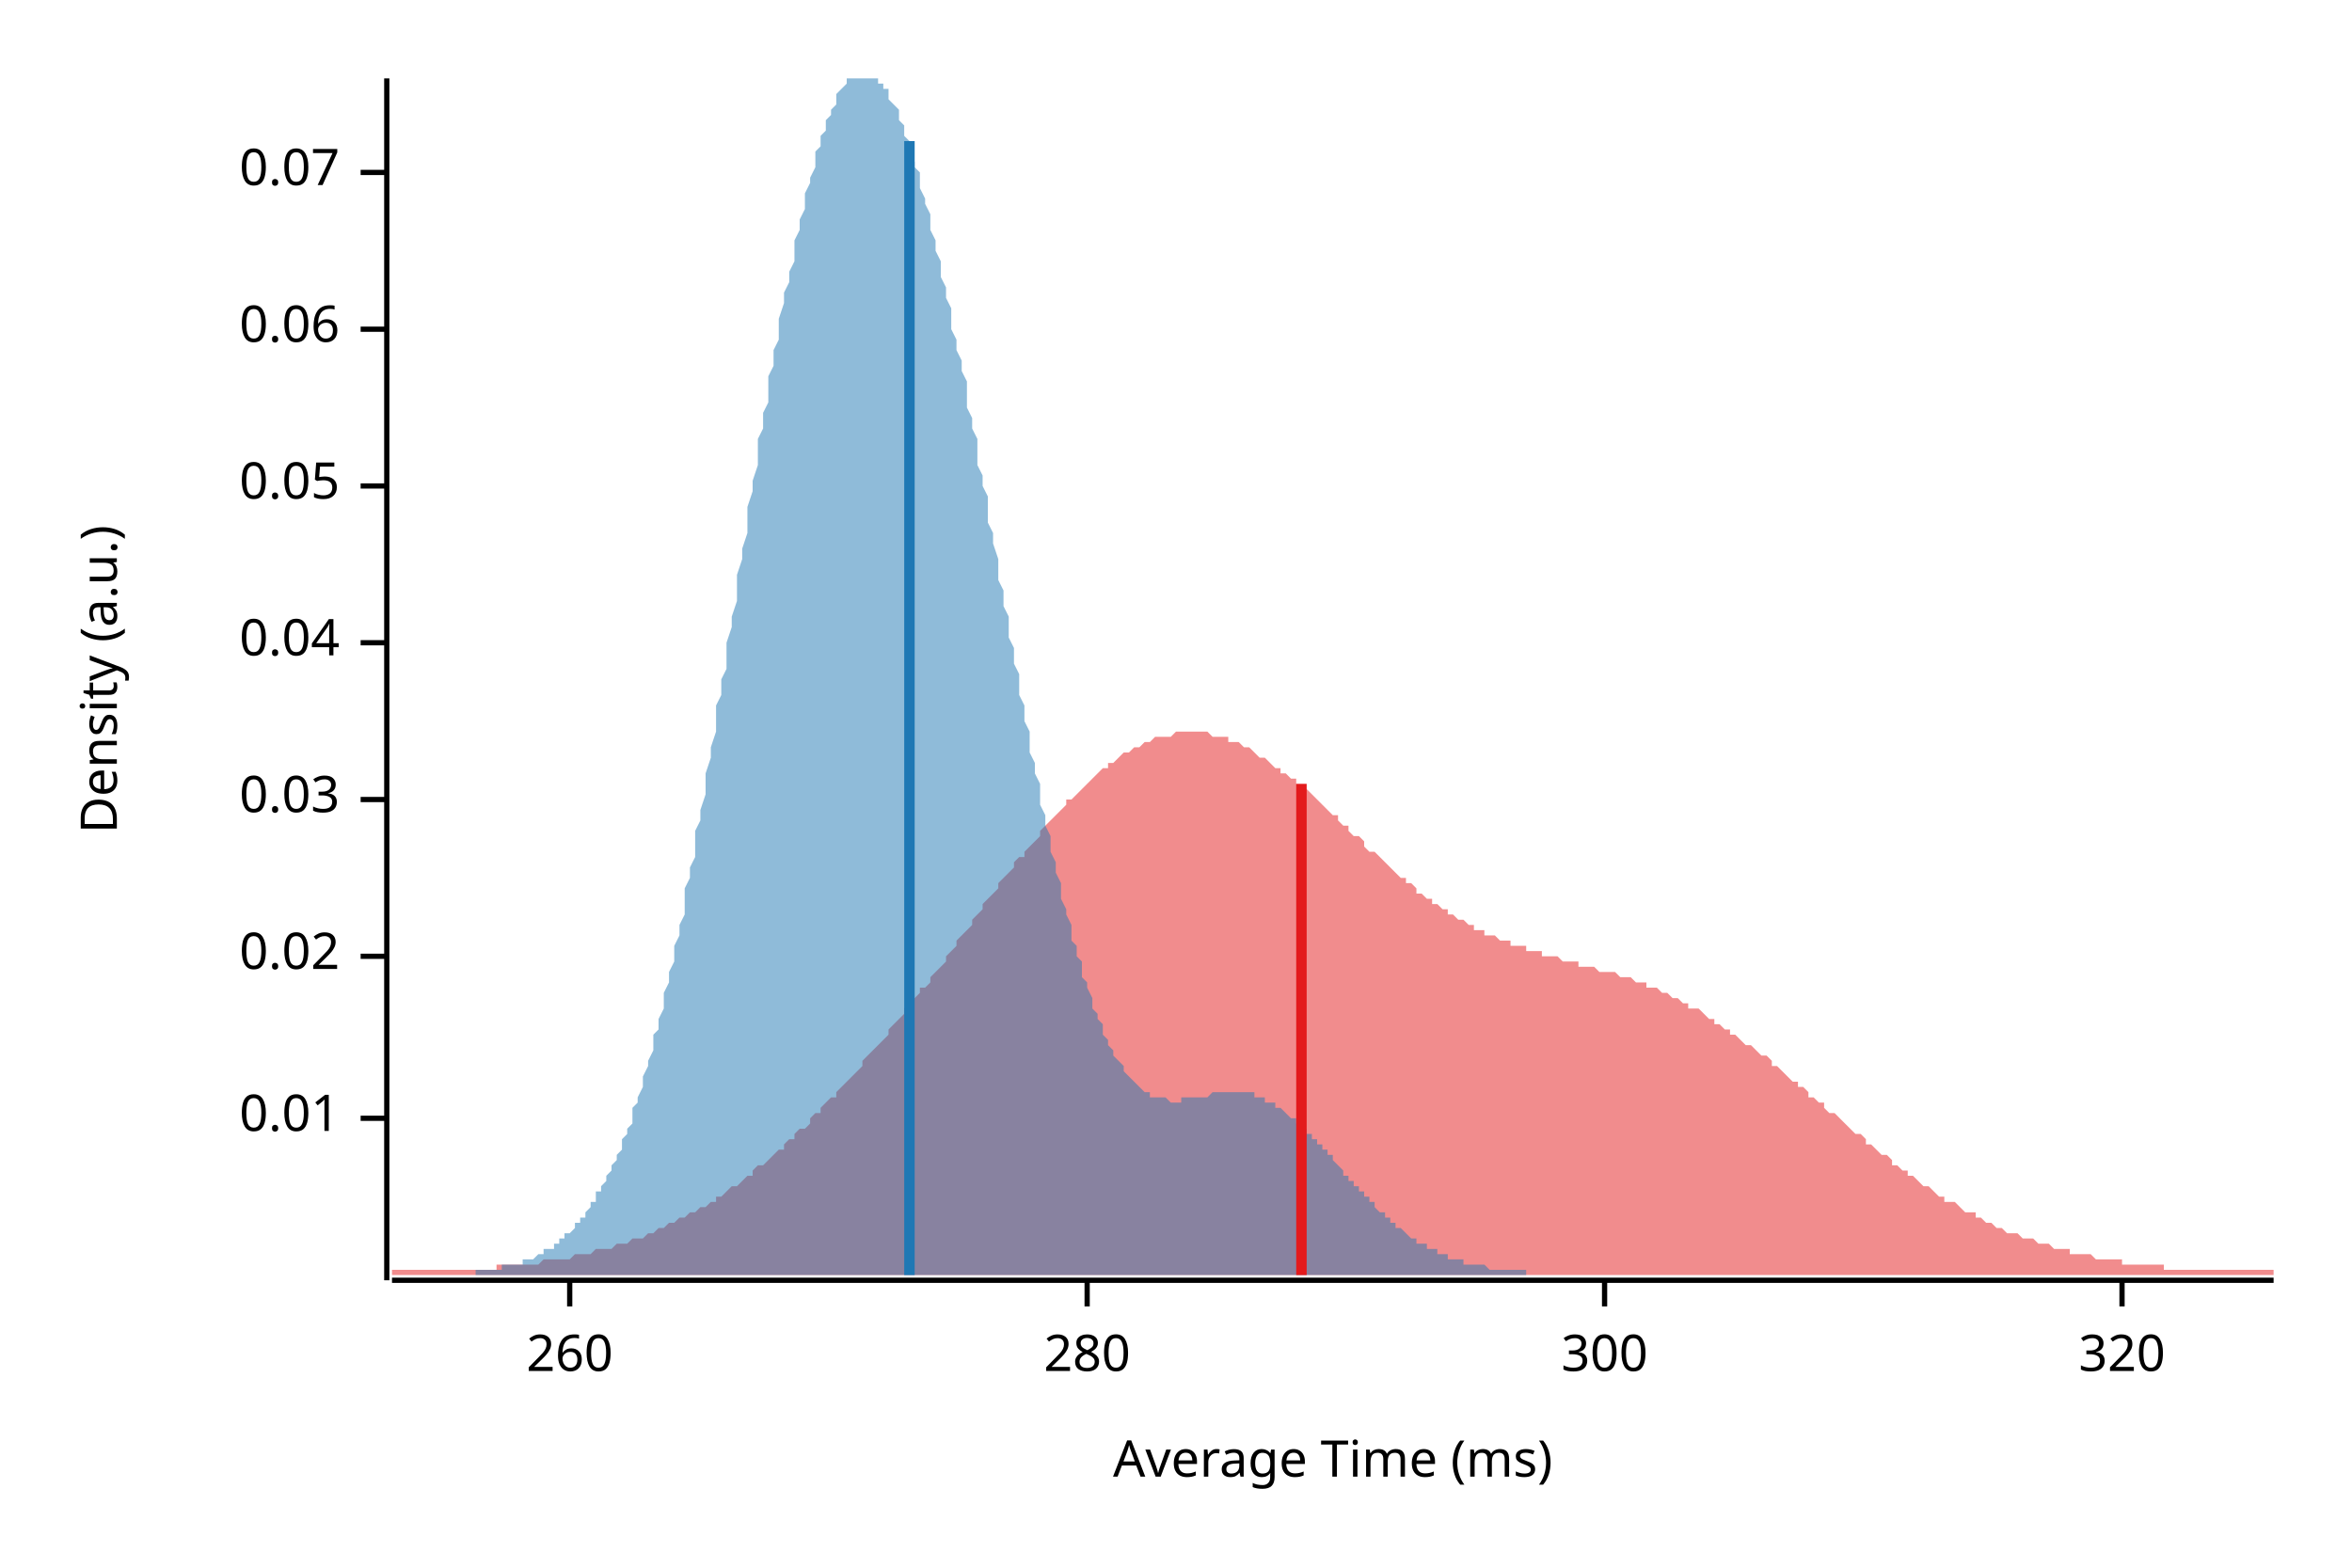
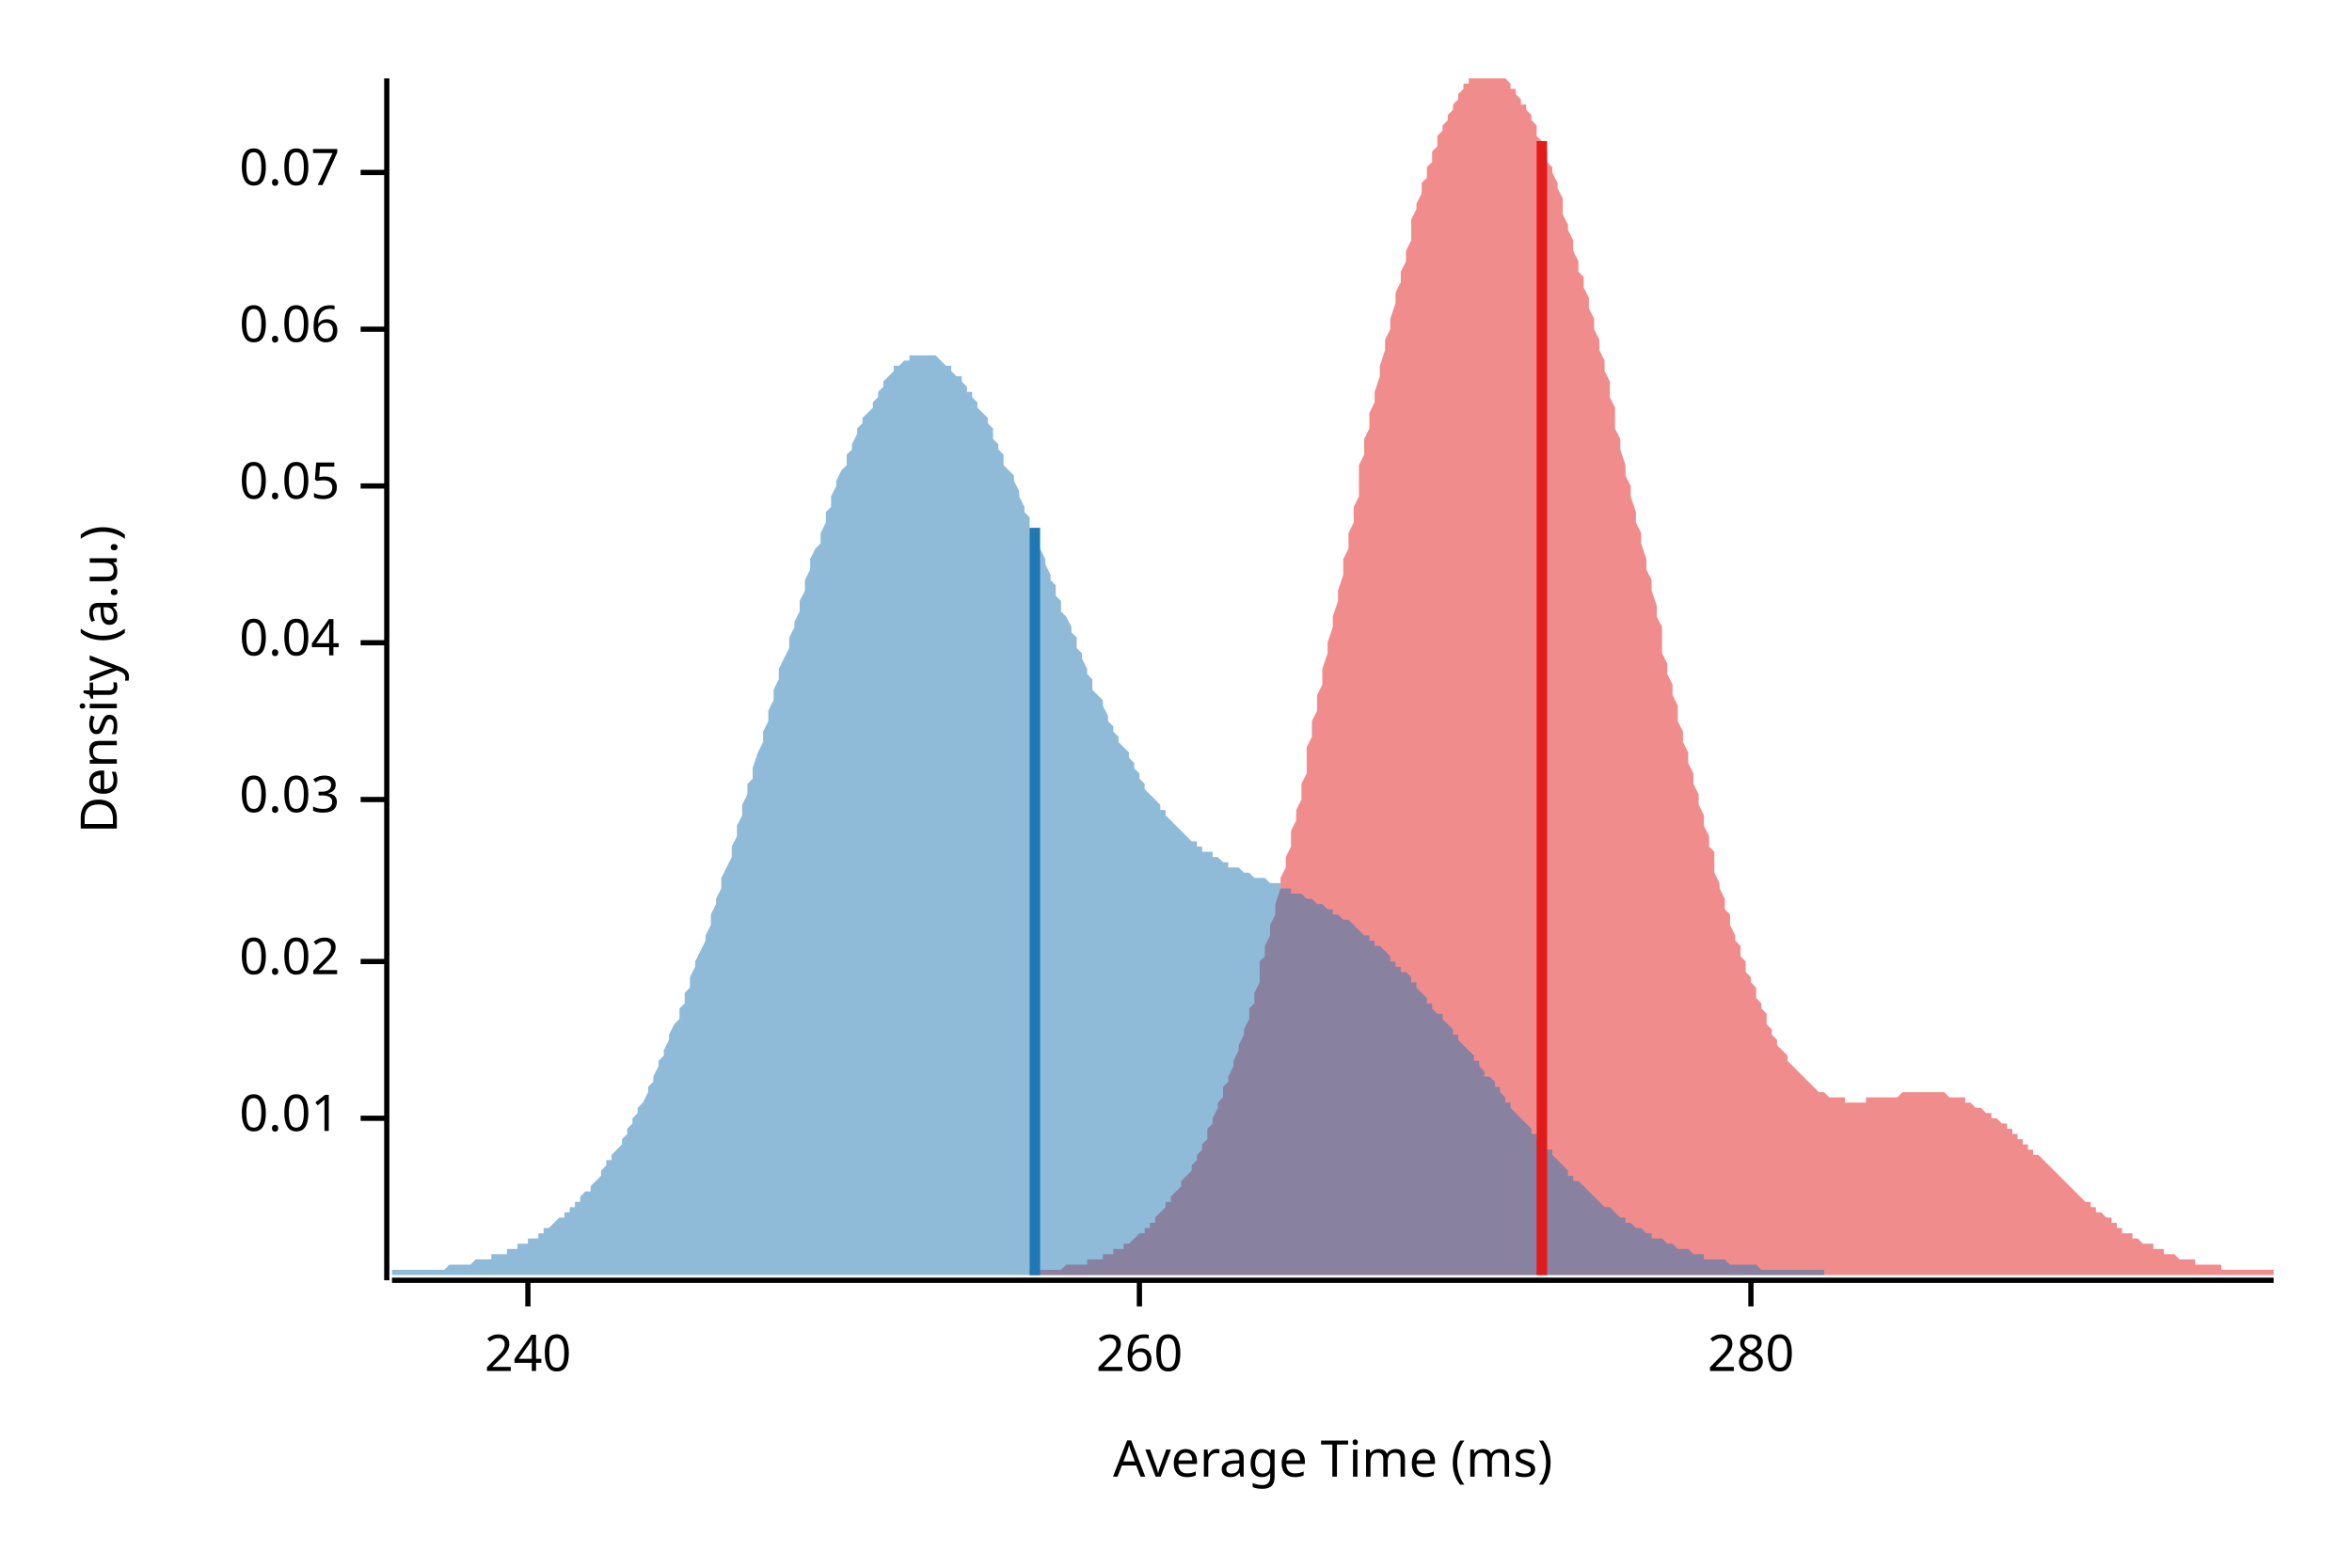
<svg xmlns="http://www.w3.org/2000/svg" width="450" height="300" viewBox="0 0 450 300">
  <text x="15" y="130" dy="0.76em" text-anchor="middle" font-family="sans-serif" font-size="9.677" opacity="1" fill="#000000" transform="rotate(270, 15, 130)">
Density (a.u.)
</text>
  <text x="255" y="285" dy="-0.5ex" text-anchor="middle" font-family="sans-serif" font-size="9.677" opacity="1" fill="#000000">
Average Time (ms)
</text>
  <polyline fill="none" opacity="1" stroke="#000000" stroke-width="1" points="74,15 74,245 " />
  <text x="65" y="214" dy="0.5ex" text-anchor="end" font-family="sans-serif" font-size="9.677" opacity="1" fill="#000000">
0.01
</text>
  <polyline fill="none" opacity="1" stroke="#000000" stroke-width="1" points="69,214 74,214 " />
-   <text x="65" y="183" dy="0.5ex" text-anchor="end" font-family="sans-serif" font-size="9.677" opacity="1" fill="#000000">
+   <text x="65" y="184" dy="0.5ex" text-anchor="end" font-family="sans-serif" font-size="9.677" opacity="1" fill="#000000">
0.02
</text>
-   <polyline fill="none" opacity="1" stroke="#000000" stroke-width="1" points="69,183 74,183 " />
+   <polyline fill="none" opacity="1" stroke="#000000" stroke-width="1" points="69,184 74,184 " />
  <text x="65" y="153" dy="0.5ex" text-anchor="end" font-family="sans-serif" font-size="9.677" opacity="1" fill="#000000">
0.03
</text>
  <polyline fill="none" opacity="1" stroke="#000000" stroke-width="1" points="69,153 74,153 " />
  <text x="65" y="123" dy="0.5ex" text-anchor="end" font-family="sans-serif" font-size="9.677" opacity="1" fill="#000000">
0.04
</text>
  <polyline fill="none" opacity="1" stroke="#000000" stroke-width="1" points="69,123 74,123 " />
  <text x="65" y="93" dy="0.5ex" text-anchor="end" font-family="sans-serif" font-size="9.677" opacity="1" fill="#000000">
0.05
</text>
  <polyline fill="none" opacity="1" stroke="#000000" stroke-width="1" points="69,93 74,93 " />
  <text x="65" y="63" dy="0.5ex" text-anchor="end" font-family="sans-serif" font-size="9.677" opacity="1" fill="#000000">
0.06
</text>
  <polyline fill="none" opacity="1" stroke="#000000" stroke-width="1" points="69,63 74,63 " />
  <text x="65" y="33" dy="0.5ex" text-anchor="end" font-family="sans-serif" font-size="9.677" opacity="1" fill="#000000">
0.07
</text>
  <polyline fill="none" opacity="1" stroke="#000000" stroke-width="1" points="69,33 74,33 " />
  <polyline fill="none" opacity="1" stroke="#000000" stroke-width="1" points="75,245 435,245 " />
-   <text x="109" y="255" dy="0.76em" text-anchor="middle" font-family="sans-serif" font-size="9.677" opacity="1" fill="#000000">
+   <text x="101" y="255" dy="0.76em" text-anchor="middle" font-family="sans-serif" font-size="9.677" opacity="1" fill="#000000">
+ 240
+ </text>
+   <polyline fill="none" opacity="1" stroke="#000000" stroke-width="1" points="101,245 101,250 " />
+   <text x="218" y="255" dy="0.76em" text-anchor="middle" font-family="sans-serif" font-size="9.677" opacity="1" fill="#000000">
260
</text>
-   <polyline fill="none" opacity="1" stroke="#000000" stroke-width="1" points="109,245 109,250 " />
-   <text x="208" y="255" dy="0.76em" text-anchor="middle" font-family="sans-serif" font-size="9.677" opacity="1" fill="#000000">
+   <polyline fill="none" opacity="1" stroke="#000000" stroke-width="1" points="218,245 218,250 " />
+   <text x="335" y="255" dy="0.76em" text-anchor="middle" font-family="sans-serif" font-size="9.677" opacity="1" fill="#000000">
280
</text>
-   <polyline fill="none" opacity="1" stroke="#000000" stroke-width="1" points="208,245 208,250 " />
-   <text x="307" y="255" dy="0.76em" text-anchor="middle" font-family="sans-serif" font-size="9.677" opacity="1" fill="#000000">
- 300
- </text>
-   <polyline fill="none" opacity="1" stroke="#000000" stroke-width="1" points="307,245 307,250 " />
-   <text x="406" y="255" dy="0.76em" text-anchor="middle" font-family="sans-serif" font-size="9.677" opacity="1" fill="#000000">
- 320
- </text>
-   <polyline fill="none" opacity="1" stroke="#000000" stroke-width="1" points="406,245 406,250 " />
-   <polygon opacity="0.5" fill="#E31A1C" points="75,244 75,243 76,243 77,243 77,243 78,243 79,243 80,243 80,243 81,243 82,243 82,243 83,243 84,243 85,243 85,243 86,243 87,243 87,243 88,243 89,243 90,243 90,243 91,243 92,243 93,243 93,243 94,243 95,243 95,242 96,242 97,242 98,242 98,242 99,242 100,242 100,242 101,242 102,242 103,242 103,242 104,241 105,241 106,241 106,241 107,241 108,241 108,241 109,241 110,240 111,240 111,240 112,240 113,240 113,240 114,239 115,239 116,239 116,239 117,239 118,238 119,238 119,238 120,238 121,237 121,237 122,237 123,237 124,236 124,236 125,236 126,235 126,235 127,235 128,234 129,234 129,234 130,233 131,233 131,233 132,232 133,232 134,231 134,231 135,231 136,230 137,230 137,229 138,229 139,228 139,228 140,227 141,227 142,226 142,226 143,225 144,225 144,224 145,223 146,223 147,222 147,222 148,221 149,220 150,220 150,219 151,218 152,218 152,217 153,216 154,216 155,215 155,214 156,213 157,213 157,212 158,211 159,210 160,210 160,209 161,208 162,207 163,206 163,206 164,205 165,204 165,203 166,202 167,201 168,200 168,200 169,199 170,198 170,197 171,196 172,195 173,194 173,193 174,192 175,191 176,190 176,189 177,189 178,188 178,187 179,186 180,185 181,184 181,183 182,182 183,181 183,180 184,179 185,178 186,177 186,176 187,175 188,174 188,173 189,172 190,171 191,170 191,169 192,168 193,167 194,166 194,165 195,164 196,164 196,163 197,162 198,161 199,160 199,159 200,158 201,157 201,157 202,156 203,155 204,154 204,153 205,153 206,152 207,151 207,151 208,150 209,149 209,149 210,148 211,147 212,147 212,146 213,146 214,145 214,145 215,144 216,144 217,143 217,143 218,143 219,142 220,142 220,142 221,141 222,141 222,141 223,141 224,141 225,140 225,140 226,140 227,140 227,140 228,140 229,140 230,140 230,140 231,140 232,141 232,141 233,141 234,141 235,141 235,142 236,142 237,142 238,143 238,143 239,143 240,144 240,144 241,145 242,145 243,146 243,146 244,147 245,147 245,148 246,148 247,149 248,149 248,150 249,151 250,151 251,152 251,152 252,153 253,154 253,154 254,155 255,156 256,156 256,157 257,158 258,158 258,159 259,160 260,160 261,161 261,162 262,163 263,163 264,164 264,164 265,165 266,166 266,166 267,167 268,168 269,168 269,169 270,169 271,170 271,171 272,171 273,172 274,172 274,173 275,173 276,174 277,174 277,175 278,175 279,176 279,176 280,176 281,177 282,177 282,178 283,178 284,178 284,179 285,179 286,179 287,180 287,180 288,180 289,180 289,181 290,181 291,181 292,181 292,182 293,182 294,182 295,182 295,183 296,183 297,183 297,183 298,183 299,184 300,184 300,184 301,184 302,184 302,185 303,185 304,185 305,185 305,185 306,186 307,186 308,186 308,186 309,186 310,187 310,187 311,187 312,187 313,188 313,188 314,188 315,188 315,189 316,189 317,189 318,190 318,190 319,190 320,191 321,191 321,191 322,192 323,192 323,193 324,193 325,193 326,194 326,194 327,195 328,195 328,196 329,196 330,197 331,197 331,198 332,198 333,199 333,199 334,200 335,200 336,201 336,201 337,202 338,202 339,203 339,204 340,204 341,205 341,205 342,206 343,207 344,207 344,208 345,208 346,209 346,210 347,210 348,211 349,211 349,212 350,213 351,213 352,214 352,214 353,215 354,216 354,216 355,217 356,217 357,218 357,219 358,219 359,220 359,220 360,221 361,221 362,222 362,223 363,223 364,224 365,224 365,225 366,225 367,226 367,226 368,227 369,227 370,228 370,228 371,229 372,229 372,230 373,230 374,230 375,231 375,231 376,232 377,232 378,232 378,233 379,233 380,234 380,234 381,234 382,235 383,235 383,235 384,236 385,236 385,236 386,236 387,237 388,237 388,237 389,237 390,238 390,238 391,238 392,238 393,239 393,239 394,239 395,239 396,239 396,240 397,240 398,240 398,240 399,240 400,240 401,241 401,241 402,241 403,241 403,241 404,241 405,241 406,241 406,242 407,242 408,242 409,242 409,242 410,242 411,242 411,242 412,242 413,242 414,242 414,243 415,243 416,243 416,243 417,243 418,243 419,243 419,243 420,243 421,243 422,243 422,243 423,243 424,243 424,243 425,243 426,243 427,243 427,243 428,243 429,243 429,243 430,243 431,243 432,243 432,243 433,243 434,243 435,243 435,244 75,244 " />
-   <polygon opacity="0.5" fill="#1F78B4" points="91,243 92,243 92,243 92,243 93,243 93,243 94,243 94,243 94,243 95,243 95,243 96,243 96,243 96,242 97,242 97,242 98,242 98,242 98,242 99,242 99,242 100,242 100,242 100,241 101,241 101,241 102,241 102,241 102,241 103,240 103,240 104,240 104,240 104,239 105,239 105,239 106,239 106,238 106,238 107,238 107,237 108,237 108,237 108,236 109,236 109,236 110,235 110,235 110,234 111,234 111,233 112,233 112,232 112,232 113,231 113,230 114,230 114,229 114,228 115,228 115,227 116,226 116,225 116,225 117,224 117,223 118,222 118,221 119,220 119,219 119,218 120,217 120,216 121,215 121,213 121,212 122,211 122,210 123,208 123,207 123,206 124,204 124,203 125,201 125,200 125,198 126,197 126,195 127,193 127,192 127,190 128,188 128,186 129,184 129,182 129,181 130,179 130,177 131,175 131,172 131,170 132,168 132,166 133,164 133,162 133,159 134,157 134,155 135,152 135,150 135,148 136,145 136,143 137,140 137,138 137,135 138,133 138,130 139,128 139,125 139,123 140,120 140,118 141,115 141,113 141,110 142,107 142,105 143,102 143,100 143,97 144,94 144,92 145,89 145,87 145,84 146,82 146,79 147,77 147,75 147,72 148,70 148,67 149,65 149,63 149,61 150,58 150,56 151,54 151,52 152,50 152,48 152,46 153,44 153,42 154,40 154,39 154,37 155,35 155,34 156,32 156,31 156,29 157,28 157,26 158,25 158,24 158,23 159,22 159,21 160,20 160,19 160,18 161,17 161,17 162,16 162,16 162,15 163,15 163,15 164,15 164,15 164,15 165,15 165,15 166,15 166,15 166,15 167,15 167,15 168,15 168,15 168,16 169,16 169,17 170,17 170,18 170,19 171,20 171,20 172,21 172,22 172,23 173,24 173,26 174,27 174,28 174,29 175,31 175,32 176,33 176,35 176,36 177,38 177,39 178,41 178,43 178,44 179,46 179,48 180,50 180,52 180,53 181,55 181,57 182,59 182,61 182,63 183,65 183,67 184,69 184,71 185,73 185,76 185,78 186,80 186,82 187,84 187,86 187,89 188,91 188,93 189,95 189,98 189,100 190,102 190,104 191,107 191,109 191,111 192,113 192,116 193,118 193,120 193,122 194,124 194,127 195,129 195,131 195,133 196,135 196,138 197,140 197,142 197,144 198,146 198,148 199,150 199,152 199,154 200,156 200,158 201,160 201,162 201,163 202,165 202,167 203,169 203,170 203,172 204,174 204,175 205,177 205,178 205,180 206,181 206,183 207,184 207,186 207,187 208,188 208,189 209,191 209,192 209,193 210,194 210,195 211,196 211,197 211,198 212,199 212,200 213,201 213,201 213,202 214,203 214,203 215,204 215,205 215,205 216,206 216,206 217,207 217,207 218,208 218,208 218,208 219,209 219,209 220,209 220,209 220,210 221,210 221,210 222,210 222,210 222,210 223,210 223,210 224,211 224,211 224,211 225,211 225,211 226,211 226,210 226,210 227,210 227,210 228,210 228,210 228,210 229,210 229,210 230,210 230,210 230,210 231,210 231,210 232,209 232,209 232,209 233,209 233,209 234,209 234,209 234,209 235,209 235,209 236,209 236,209 236,209 237,209 237,209 238,209 238,209 238,209 239,209 239,209 240,209 240,210 240,210 241,210 241,210 242,210 242,210 242,211 243,211 243,211 244,211 244,212 244,212 245,212 245,212 246,213 246,213 246,213 247,214 247,214 248,214 248,215 248,215 249,215 249,216 250,216 250,217 251,217 251,217 251,218 252,218 252,219 253,219 253,220 253,220 254,220 254,221 255,221 255,222 255,222 256,223 256,223 257,224 257,224 257,225 258,225 258,226 259,226 259,226 259,227 260,227 260,228 261,228 261,229 261,229 262,229 262,230 263,230 263,231 263,231 264,232 264,232 265,232 265,233 265,233 266,233 266,234 267,234 267,234 267,235 268,235 268,235 269,236 269,236 269,236 270,237 270,237 271,237 271,237 271,238 272,238 272,238 273,238 273,239 273,239 274,239 274,239 275,239 275,240 275,240 276,240 276,240 277,240 277,241 277,241 278,241 278,241 279,241 279,241 279,241 280,241 280,242 281,242 281,242 281,242 282,242 282,242 283,242 283,242 284,242 284,242 284,242 285,243 285,243 286,243 286,243 286,243 287,243 287,243 288,243 288,243 288,243 289,243 289,243 290,243 290,243 290,243 291,243 291,243 292,243 292,243 292,244 91,244 " />
-   <polyline fill="none" opacity="1" stroke="#E31A1C" stroke-width="2" points="249,244 249,150 " />
-   <polyline fill="none" opacity="1" stroke="#1F78B4" stroke-width="2" points="174,244 174,27 " />
+   <polyline fill="none" opacity="1" stroke="#000000" stroke-width="1" points="335,245 335,250 " />
+   <polygon opacity="0.5" fill="#E31A1C" points="197,243 198,243 198,243 199,243 199,243 200,243 200,243 201,243 201,243 202,243 202,243 202,243 203,243 203,243 204,242 204,242 205,242 205,242 206,242 206,242 207,242 207,242 208,242 208,241 209,241 209,241 210,241 210,241 211,241 211,240 212,240 212,240 212,240 213,240 213,239 214,239 214,239 215,239 215,238 216,238 216,238 217,237 217,237 218,236 218,236 219,236 219,235 220,235 220,234 221,234 221,233 221,233 222,232 222,232 223,231 223,230 224,230 224,229 225,228 225,228 226,227 226,226 227,225 227,225 228,224 228,223 229,222 229,221 230,220 230,219 231,218 231,217 231,216 232,215 232,214 233,212 233,211 234,210 234,208 235,207 235,206 236,204 236,203 237,201 237,200 238,198 238,197 239,195 239,193 240,192 240,190 241,188 241,186 241,184 242,183 242,181 243,179 243,177 244,175 244,173 245,170 245,168 246,166 246,164 247,162 247,159 248,157 248,155 249,153 249,150 250,148 250,145 250,143 251,141 251,138 252,136 252,133 253,131 253,128 254,125 254,123 255,120 255,118 256,115 256,113 257,110 257,107 258,105 258,102 259,100 259,97 260,95 260,92 260,89 261,87 261,84 262,82 262,79 263,77 263,75 264,72 264,70 265,67 265,65 266,63 266,61 267,58 267,56 268,54 268,52 269,50 269,48 270,46 270,44 270,42 271,40 271,39 272,37 272,35 273,34 273,32 274,31 274,29 275,28 275,26 276,25 276,24 277,23 277,22 278,21 278,20 279,19 279,18 280,17 280,17 280,16 281,16 281,15 282,15 282,15 283,15 283,15 284,15 284,15 285,15 285,15 286,15 286,15 287,15 287,15 288,15 288,15 289,16 289,16 289,17 290,17 290,18 291,19 291,20 292,20 292,21 293,22 293,23 294,24 294,26 295,27 295,28 296,29 296,31 297,32 297,33 298,35 298,36 299,38 299,39 299,41 300,43 300,44 301,46 301,48 302,50 302,52 303,53 303,55 304,57 304,59 305,61 305,63 306,65 306,67 307,69 307,71 308,73 308,76 309,78 309,80 309,82 310,84 310,86 311,89 311,91 312,93 312,95 313,98 313,100 314,102 314,104 315,107 315,109 316,111 316,113 317,116 317,118 318,120 318,122 318,125 319,127 319,129 320,131 320,133 321,135 321,138 322,140 322,142 323,144 323,146 324,148 324,150 325,152 325,154 326,156 326,158 327,160 327,162 328,163 328,165 328,167 329,169 329,170 330,172 330,174 331,175 331,177 332,179 332,180 333,181 333,183 334,184 334,186 335,187 335,188 336,189 336,191 337,192 337,193 338,194 338,195 338,196 339,197 339,198 340,199 340,200 341,201 341,201 342,202 342,203 343,204 343,204 344,205 344,205 345,206 345,206 346,207 346,207 347,208 347,208 347,208 348,209 348,209 349,209 349,209 350,210 350,210 351,210 351,210 352,210 352,210 353,210 353,211 354,211 354,211 355,211 355,211 356,211 356,211 357,211 357,211 357,210 358,210 358,210 359,210 359,210 360,210 360,210 361,210 361,210 362,210 362,210 363,210 363,210 364,209 364,209 365,209 365,209 366,209 366,209 367,209 367,209 367,209 368,209 368,209 369,209 369,209 370,209 370,209 371,209 371,209 372,209 372,209 373,210 373,210 374,210 374,210 375,210 375,210 376,210 376,211 376,211 377,211 377,211 378,212 378,212 379,212 379,212 380,213 380,213 381,213 381,214 382,214 382,214 383,215 383,215 384,215 384,216 385,216 385,217 386,217 386,218 386,218 387,218 387,219 388,219 388,220 389,220 389,221 390,221 390,221 391,222 391,222 392,223 392,223 393,224 393,224 394,225 394,225 395,226 395,226 396,227 396,227 396,227 397,228 397,228 398,229 398,229 399,230 399,230 400,230 400,231 401,231 401,232 402,232 402,232 403,233 403,233 404,233 404,234 405,234 405,235 405,235 406,235 406,236 407,236 407,236 408,236 408,237 409,237 409,237 410,238 410,238 411,238 411,238 412,238 412,239 413,239 413,239 414,239 414,240 415,240 415,240 415,240 416,240 416,240 417,241 417,241 418,241 418,241 419,241 419,241 420,241 420,242 421,242 421,242 422,242 422,242 423,242 423,242 424,242 424,242 425,242 425,243 425,243 426,243 426,243 427,243 427,243 428,243 428,243 429,243 429,243 430,243 430,243 431,243 431,243 432,243 432,243 433,243 433,243 434,243 434,243 435,243 435,244 197,244 " />
+   <polygon opacity="0.5" fill="#1F78B4" points="75,243 75,243 76,243 76,243 77,243 77,243 78,243 78,243 79,243 79,243 80,243 81,243 81,243 82,243 82,243 83,243 83,243 84,243 84,243 85,243 86,242 86,242 87,242 87,242 88,242 88,242 89,242 89,242 90,242 90,242 91,241 92,241 92,241 93,241 93,241 94,241 94,240 95,240 95,240 96,240 97,240 97,239 98,239 98,239 99,239 99,238 100,238 100,238 101,238 101,237 102,237 103,237 103,236 104,236 104,235 105,235 105,235 106,234 106,234 107,233 108,233 108,232 109,232 109,231 110,231 110,230 111,230 111,229 112,228 113,228 113,227 114,226 114,226 115,225 115,224 116,223 116,222 117,222 117,221 118,220 119,219 119,218 120,217 120,216 121,215 121,214 122,213 122,212 123,211 124,209 124,208 125,207 125,206 126,204 126,203 127,202 127,201 128,199 128,198 129,196 130,195 130,193 131,192 131,190 132,189 132,187 133,185 133,184 134,182 135,180 135,179 136,177 136,175 137,173 137,172 138,170 138,168 139,166 140,164 140,162 141,160 141,158 142,156 142,154 143,152 143,150 144,149 144,147 145,144 146,142 146,140 147,138 147,136 148,134 148,132 149,130 149,128 150,126 151,124 151,122 152,120 152,119 153,117 153,115 154,113 154,111 155,109 155,107 156,105 157,104 157,102 158,100 158,98 159,97 159,95 160,93 160,92 161,90 162,89 162,87 163,86 163,85 164,83 164,82 165,81 165,80 166,79 167,78 167,77 168,76 168,75 169,74 169,73 170,72 170,72 171,71 171,70 172,70 173,69 173,69 174,69 174,68 175,68 175,68 176,68 176,68 177,68 178,68 178,68 179,68 179,68 180,69 180,69 181,70 181,70 182,70 182,71 183,72 184,72 184,73 185,74 185,75 186,75 186,76 187,77 187,78 188,79 189,80 189,81 190,82 190,84 191,85 191,86 192,87 192,89 193,90 194,91 194,92 195,94 195,95 196,97 196,98 197,99 197,101 198,102 198,104 199,105 200,107 200,108 201,110 201,111 202,112 202,114 203,115 203,117 204,118 205,120 205,121 206,122 206,124 207,125 207,126 208,128 208,129 209,130 209,132 210,133 211,134 211,135 212,137 212,138 213,139 213,140 214,141 214,142 215,143 216,144 216,145 217,146 217,147 218,148 218,149 219,150 219,151 220,152 220,152 221,153 222,154 222,155 223,155 223,156 224,157 224,157 225,158 225,158 226,159 227,160 227,160 228,161 228,161 229,161 229,162 230,162 230,163 231,163 232,163 232,164 233,164 233,164 234,165 234,165 235,165 235,166 236,166 236,166 237,166 238,167 238,167 239,167 239,167 240,168 240,168 241,168 241,168 242,168 243,169 243,169 244,169 244,169 245,169 245,170 246,170 246,170 247,170 247,171 248,171 249,171 249,171 250,172 250,172 251,172 251,172 252,173 252,173 253,173 254,174 254,174 255,174 255,175 256,175 256,175 257,176 257,176 258,176 259,177 259,177 260,178 260,178 261,179 261,179 262,179 262,180 263,180 263,181 264,181 265,182 265,182 266,183 266,184 267,184 267,185 268,185 268,186 269,186 270,187 270,188 271,188 271,189 272,190 272,190 273,191 273,192 274,192 274,193 275,194 276,194 276,195 277,196 277,196 278,197 278,198 279,198 279,199 280,200 281,201 281,201 282,202 282,203 283,203 283,204 284,205 284,206 285,206 286,207 286,208 287,208 287,209 288,210 288,211 289,211 289,212 290,213 290,213 291,214 292,215 292,215 293,216 293,217 294,217 294,218 295,219 295,219 296,220 297,220 297,221 298,222 298,222 299,223 299,223 300,224 300,225 301,225 301,226 302,226 303,227 303,227 304,228 304,228 305,229 305,229 306,230 306,230 307,231 308,231 308,231 309,232 309,232 310,233 310,233 311,233 311,234 312,234 312,234 313,235 314,235 314,235 315,236 315,236 316,236 316,237 317,237 317,237 318,237 319,238 319,238 320,238 320,238 321,239 321,239 322,239 322,239 323,239 324,240 324,240 325,240 325,240 326,240 326,241 327,241 327,241 328,241 328,241 329,241 330,241 330,241 331,242 331,242 332,242 332,242 333,242 333,242 334,242 335,242 335,242 336,242 336,242 337,243 337,243 338,243 338,243 339,243 339,243 340,243 341,243 341,243 342,243 342,243 343,243 343,243 344,243 344,243 345,243 346,243 346,243 347,243 347,243 348,243 348,243 349,243 349,244 349,244 75,244 " />
+   <polyline fill="none" opacity="1" stroke="#E31A1C" stroke-width="2" points="295,244 295,27 " />
+   <polyline fill="none" opacity="1" stroke="#1F78B4" stroke-width="2" points="198,244 198,101 " />
</svg>
